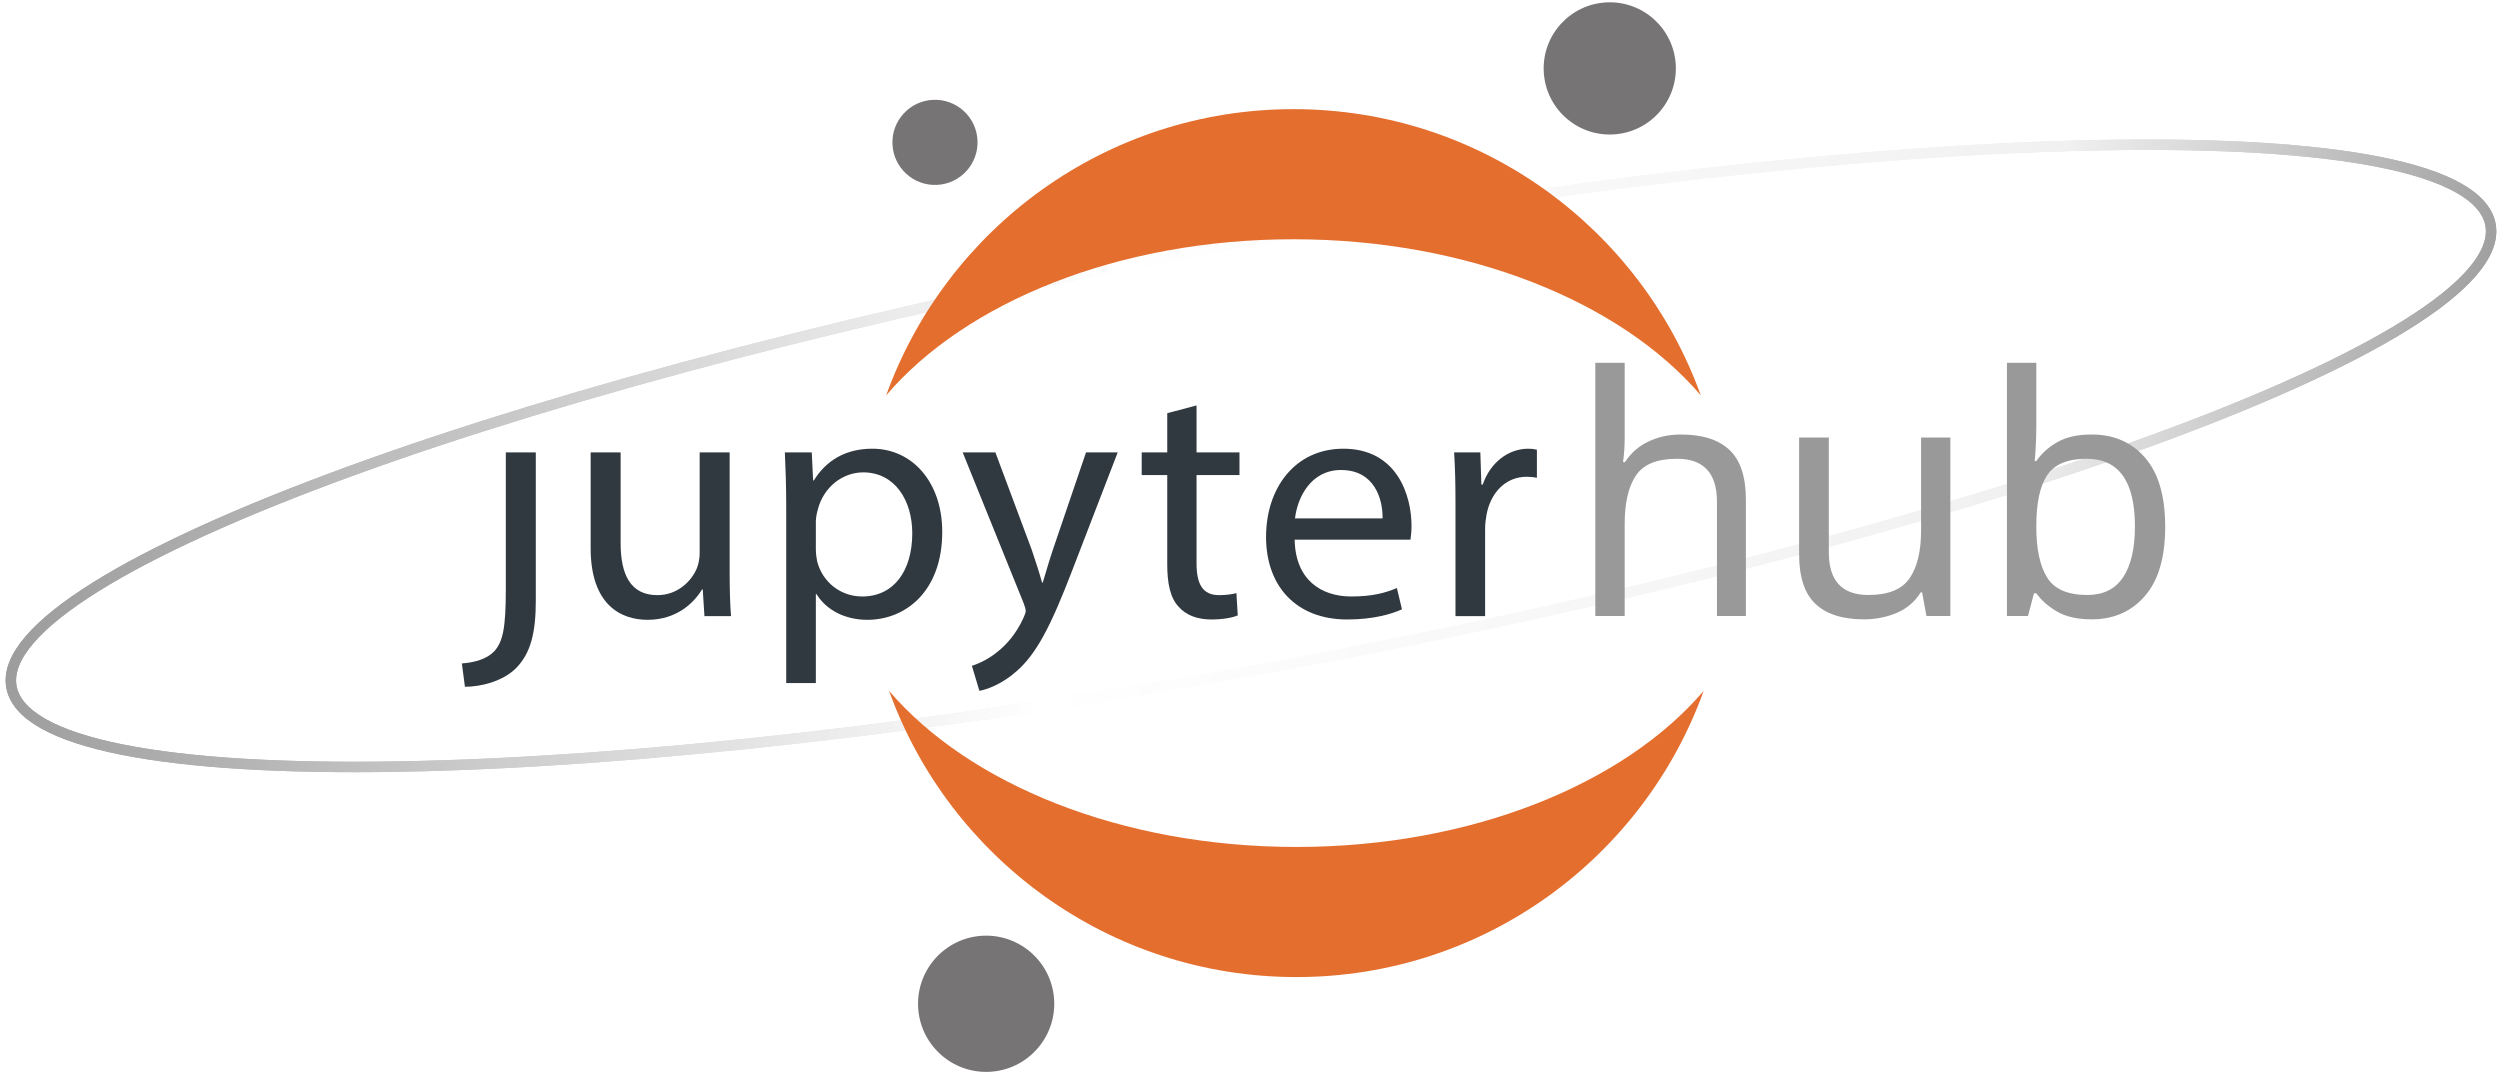
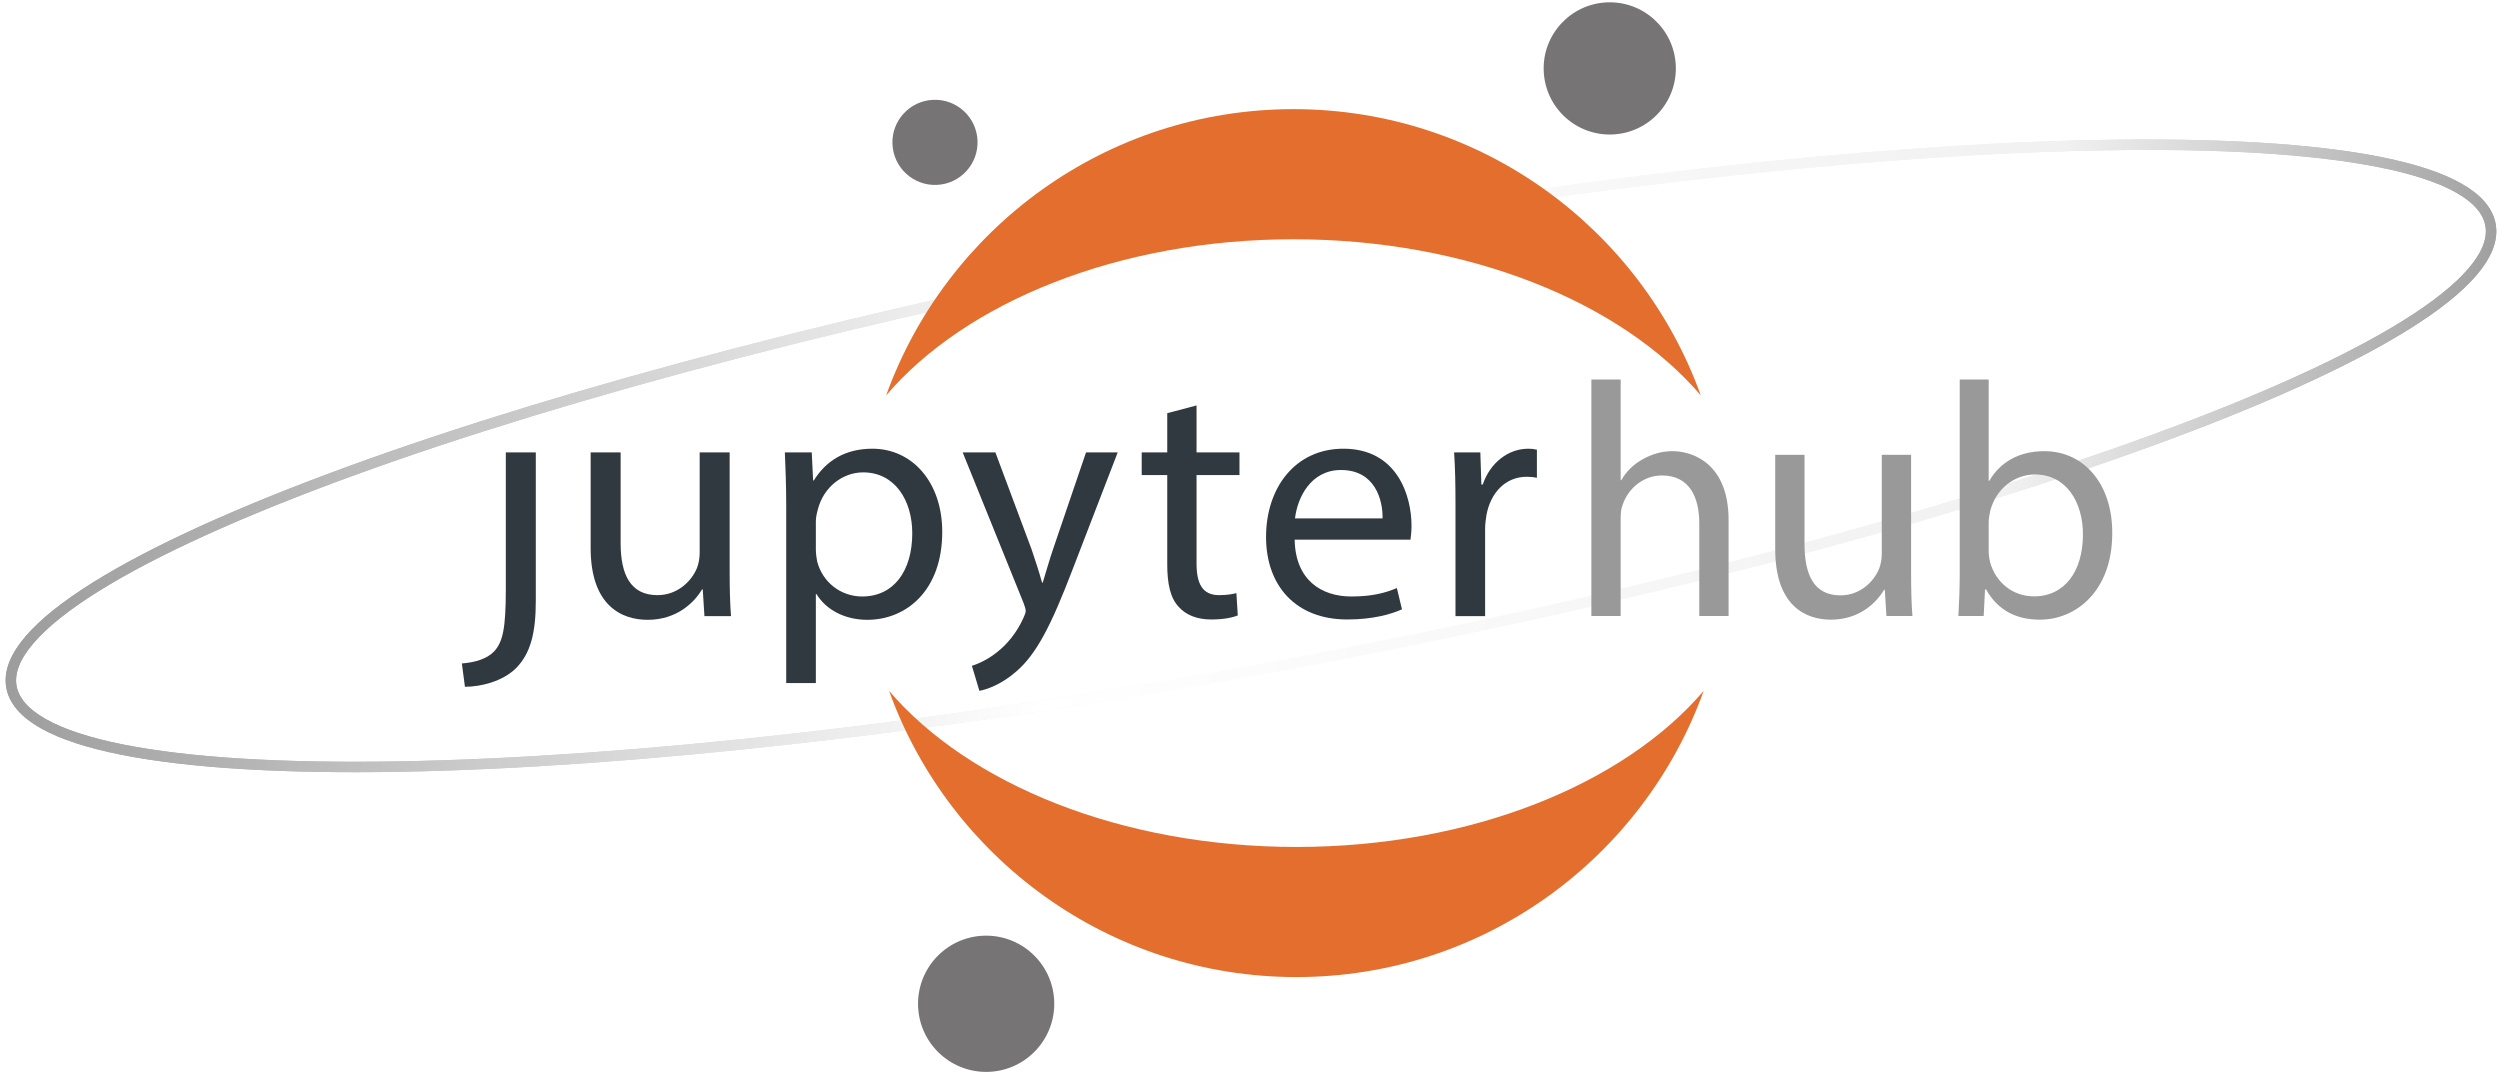
<svg xmlns="http://www.w3.org/2000/svg" width="351px" height="151px" viewBox="0 0 351 151" version="1.1">
  <defs>
    <linearGradient x1="100%" y1="50%" x2="0%" y2="45.868%" id="linearGradient-1">
      <stop stop-color="#979797" offset="0%" />
      <stop stop-color="#F1F1F1" offset="22.93%" />
      <stop stop-color="#FFFFFF" offset="51.292%" />
      <stop stop-color="#979797" offset="100%" />
    </linearGradient>
    <linearGradient x1="100%" y1="50%" x2="0%" y2="45.868%" id="linearGradient-2">
      <stop stop-color="#979797" offset="0%" />
      <stop stop-color="#F1F1F1" offset="19.771%" />
      <stop stop-color="#FFFFFF" offset="56.704%" />
      <stop stop-color="#979797" offset="100%" />
    </linearGradient>
  </defs>
  <g id="Page-1" stroke="none" stroke-width="1" fill="none" fill-rule="evenodd">
    <g id="Home---Desktop-Copy-2" transform="translate(-144, -2506)">
      <g id="Group" transform="translate(97, 2493)">
        <g id="Enterprise-Jupyter-N-+-JupyterHub-is-a-mult-+-Group-Copy-2" transform="translate(48, 0)">
          <g id="Group-Copy-2" transform="translate(0, 13)">
            <path d="M187.95,91.708 C283.824,73.058 355.585,45.534 348.232,30.232 C340.879,14.93 257.198,17.644 161.324,36.294 C65.45,54.944 -6.31,82.468 1.043,97.77 C8.395,113.072 92.077,110.358 187.95,91.708 L187.95,91.708 Z" id="Oval-7-Copy-2" stroke="url(#linearGradient-1)" stroke-width="1.465" />
            <path d="M187.95,91.708 C283.824,73.058 355.585,45.534 348.232,30.232 C340.879,14.93 257.198,17.644 161.324,36.294 C65.45,54.944 -6.31,82.468 1.043,97.77 C8.395,113.072 92.077,110.358 187.95,91.708 L187.95,91.708 Z" id="Oval-7-Copy-3" stroke="url(#linearGradient-2)" stroke-width="1.465" />
            <g id="Group-Copy-5" transform="translate(63.41537, 0.324164)">
              <path d="M117.596,118.588 C92.99,118.588 71.563,109.74 60.409,96.668 C68.85,120.102 91.266,136.856 117.596,136.856 C143.926,136.856 166.343,120.102 174.785,96.668 C163.63,109.74 142.203,118.588 117.596,118.588" id="Fill-9" fill="#E46E2E" />
              <path d="M117.188,33.269 C141.794,33.269 163.221,42.117 174.376,55.188 C165.934,31.754 143.518,15 117.188,15 C90.858,15 68.442,31.754 60,55.188 C71.155,42.117 92.582,33.269 117.188,33.269" id="Fill-10" fill="#E46E2E" />
              <path d="M74.449,150.16 C69.173,150.386 64.713,146.292 64.487,141.015 C64.261,135.738 68.355,131.278 73.631,131.051 C78.907,130.825 83.367,134.92 83.593,140.196 C83.819,145.473 79.725,149.934 74.449,150.16 Z" id="Fill-11" fill="#767474" />
              <path d="M67.112,25.636 C63.815,25.777 61.027,23.218 60.886,19.92 C60.745,16.622 63.303,13.834 66.601,13.693 C69.898,13.551 72.686,16.11 72.827,19.408 C72.968,22.706 70.41,25.495 67.112,25.636 Z" id="Fill-12" fill="#767474" />
              <path d="M161.992,18.554 C156.872,18.774 152.543,14.8 152.324,9.679 C152.104,4.558 156.078,0.228 161.198,0.009 C166.318,-0.211 170.647,3.763 170.866,8.884 C171.086,14.005 167.113,18.335 161.992,18.554 Z" id="Fill-8" fill="#767474" />
-               <g id="Group-Copy-+-hub" transform="translate(0, 51)">
-                 <g id="Group-Copy" transform="translate(0.297974, 5.567815)" fill="#313940">
+               <g id="Group-Copy-+-hub" transform="translate(0, 52)">
+                 <g id="Group-Copy" transform="translate(0.297974, 4.567815)" fill="#313940">
                  <path d="M6.303,25.858 C6.303,31.366 5.873,33.17 4.725,34.499 C3.721,35.591 2.046,36.113 0.133,36.256 L0.563,39.532 C2.811,39.532 5.873,38.772 7.738,36.921 C9.795,34.831 10.513,31.935 10.513,27.472 L10.513,6.628 L6.303,6.628 L6.303,25.858" id="Fill-1" />
                  <path d="M37.73,23.341 C37.73,25.715 37.777,27.805 37.921,29.609 L34.19,29.609 L33.951,25.858 L33.855,25.858 C32.755,27.709 30.315,30.131 26.202,30.131 C22.567,30.131 18.214,28.137 18.214,20.065 L18.214,6.628 L22.423,6.628 L22.423,19.353 C22.423,23.721 23.762,26.665 27.589,26.665 C30.411,26.665 32.372,24.718 33.138,22.866 C33.377,22.249 33.52,21.489 33.52,20.73 L33.52,6.628 L37.73,6.628 L37.73,23.341" id="Fill-2" />
                  <path d="M45.67,14.13 C45.67,11.186 45.575,8.812 45.479,6.628 L49.258,6.628 L49.449,10.569 L49.545,10.569 C51.267,7.768 53.993,6.106 57.772,6.106 C63.369,6.106 67.578,10.806 67.578,17.786 C67.578,26.048 62.507,30.131 57.054,30.131 C53.993,30.131 51.315,28.801 49.927,26.522 L49.832,26.522 L49.832,39.01 L45.67,39.01 L45.67,14.13 L45.67,14.13 Z M49.832,20.255 C49.832,20.872 49.927,21.442 50.023,21.964 C50.788,24.861 53.324,26.854 56.337,26.854 C60.785,26.854 63.369,23.246 63.369,17.976 C63.369,13.371 60.929,9.429 56.481,9.429 C53.611,9.429 50.932,11.471 50.119,14.605 C49.975,15.127 49.832,15.744 49.832,16.314 L49.832,20.255 L49.832,20.255 Z" id="Fill-3" />
                  <path d="M75.04,6.628 L80.11,20.208 C80.637,21.727 81.21,23.531 81.593,24.908 L81.689,24.908 C82.12,23.531 82.598,21.774 83.172,20.112 L87.764,6.628 L92.212,6.628 L85.898,23.009 C82.885,30.89 80.828,34.927 77.958,37.395 C75.901,39.199 73.844,39.912 72.792,40.101 L71.74,36.588 C72.792,36.256 74.179,35.591 75.423,34.546 C76.571,33.644 78.006,32.03 78.963,29.894 C79.154,29.466 79.297,29.134 79.297,28.896 C79.297,28.659 79.202,28.327 79.01,27.805 L70.448,6.628 L75.04,6.628" id="Fill-4" />
                  <path d="M103.282,0.028 L103.282,6.628 L109.309,6.628 L109.309,9.809 L103.282,9.809 L103.282,22.202 C103.282,25.05 104.095,26.665 106.439,26.665 C107.539,26.665 108.352,26.522 108.878,26.38 L109.07,29.513 C108.256,29.846 106.965,30.083 105.339,30.083 C103.378,30.083 101.799,29.466 100.794,28.327 C99.599,27.092 99.168,25.05 99.168,22.344 L99.168,9.809 L95.581,9.809 L95.581,6.628 L99.168,6.628 L99.168,1.12 L103.282,0.028" id="Fill-5" />
                  <path d="M117.058,18.878 C117.153,24.528 120.789,26.854 124.998,26.854 C128.012,26.854 129.829,26.333 131.408,25.667 L132.125,28.659 C130.642,29.324 128.107,30.083 124.424,30.083 C117.297,30.083 113.04,25.43 113.04,18.498 C113.04,11.566 117.153,6.106 123.898,6.106 C131.456,6.106 133.464,12.705 133.464,16.931 C133.464,17.786 133.369,18.451 133.321,18.878 L117.058,18.878 L117.058,18.878 Z M129.399,15.887 C129.447,13.228 128.299,9.097 123.563,9.097 C119.306,9.097 117.44,12.99 117.106,15.887 L129.399,15.887 L129.399,15.887 Z" id="Fill-6" />
                  <path d="M139.636,13.797 C139.636,11.091 139.588,8.764 139.444,6.628 L143.127,6.628 L143.271,11.139 L143.462,11.139 C144.514,8.053 147.05,6.106 149.872,6.106 C150.35,6.106 150.685,6.153 151.068,6.248 L151.068,10.189 C150.637,10.094 150.206,10.047 149.633,10.047 C146.667,10.047 144.562,12.278 143.988,15.412 C143.893,15.981 143.797,16.647 143.797,17.358 L143.797,29.609 L139.636,29.609 L139.636,13.797" id="Fill-7" />
                </g>
-                 <text id="hub" font-family="Myriad Pro" font-size="46.759" font-weight="normal" fill="#999999">
-                   <tspan x="155.599" y="35.164">hub</tspan>
-                 </text>
+                 <path d="M159.013,34.164 L163.127,34.164 L163.127,20.51 C163.127,19.715 163.174,19.107 163.408,18.546 C164.156,16.302 166.26,14.431 168.926,14.431 C172.807,14.431 174.163,17.517 174.163,21.164 L174.163,34.164 L178.278,34.164 L178.278,20.697 C178.278,12.888 173.415,11.018 170.375,11.018 C168.832,11.018 167.383,11.485 166.167,12.187 C164.904,12.888 163.876,13.917 163.221,15.086 L163.127,15.086 L163.127,0.964 L159.013,0.964 L159.013,34.164 Z M203.902,11.532 L199.787,11.532 L199.787,25.42 C199.787,26.168 199.647,26.916 199.413,27.524 C198.665,29.347 196.747,31.265 193.989,31.265 C190.248,31.265 188.939,28.365 188.939,24.064 L188.939,11.532 L184.824,11.532 L184.824,24.765 C184.824,32.714 189.079,34.678 192.633,34.678 C196.654,34.678 199.039,32.293 200.114,30.47 L200.208,30.47 L200.441,34.164 L204.089,34.164 C203.948,32.387 203.902,30.329 203.902,27.991 L203.902,11.532 Z M214.095,34.164 L214.282,30.423 L214.423,30.423 C216.106,33.415 218.724,34.678 221.998,34.678 C227.048,34.678 232.144,30.657 232.144,22.567 C232.191,15.694 228.217,11.018 222.605,11.018 C218.958,11.018 216.34,12.654 214.89,15.179 L214.797,15.179 L214.797,0.964 L210.729,0.964 L210.729,28.319 C210.729,30.329 210.635,32.621 210.542,34.164 L214.095,34.164 Z M214.797,21.024 C214.797,20.37 214.937,19.808 215.03,19.341 C215.872,16.208 218.491,14.291 221.296,14.291 C225.692,14.291 228.03,18.172 228.03,22.708 C228.03,27.898 225.458,31.405 221.156,31.405 C218.163,31.405 215.779,29.441 214.984,26.589 C214.89,26.121 214.797,25.607 214.797,25.092 L214.797,21.024 Z" id="hub" fill="#999999" />
              </g>
            </g>
          </g>
        </g>
      </g>
    </g>
  </g>
</svg>
